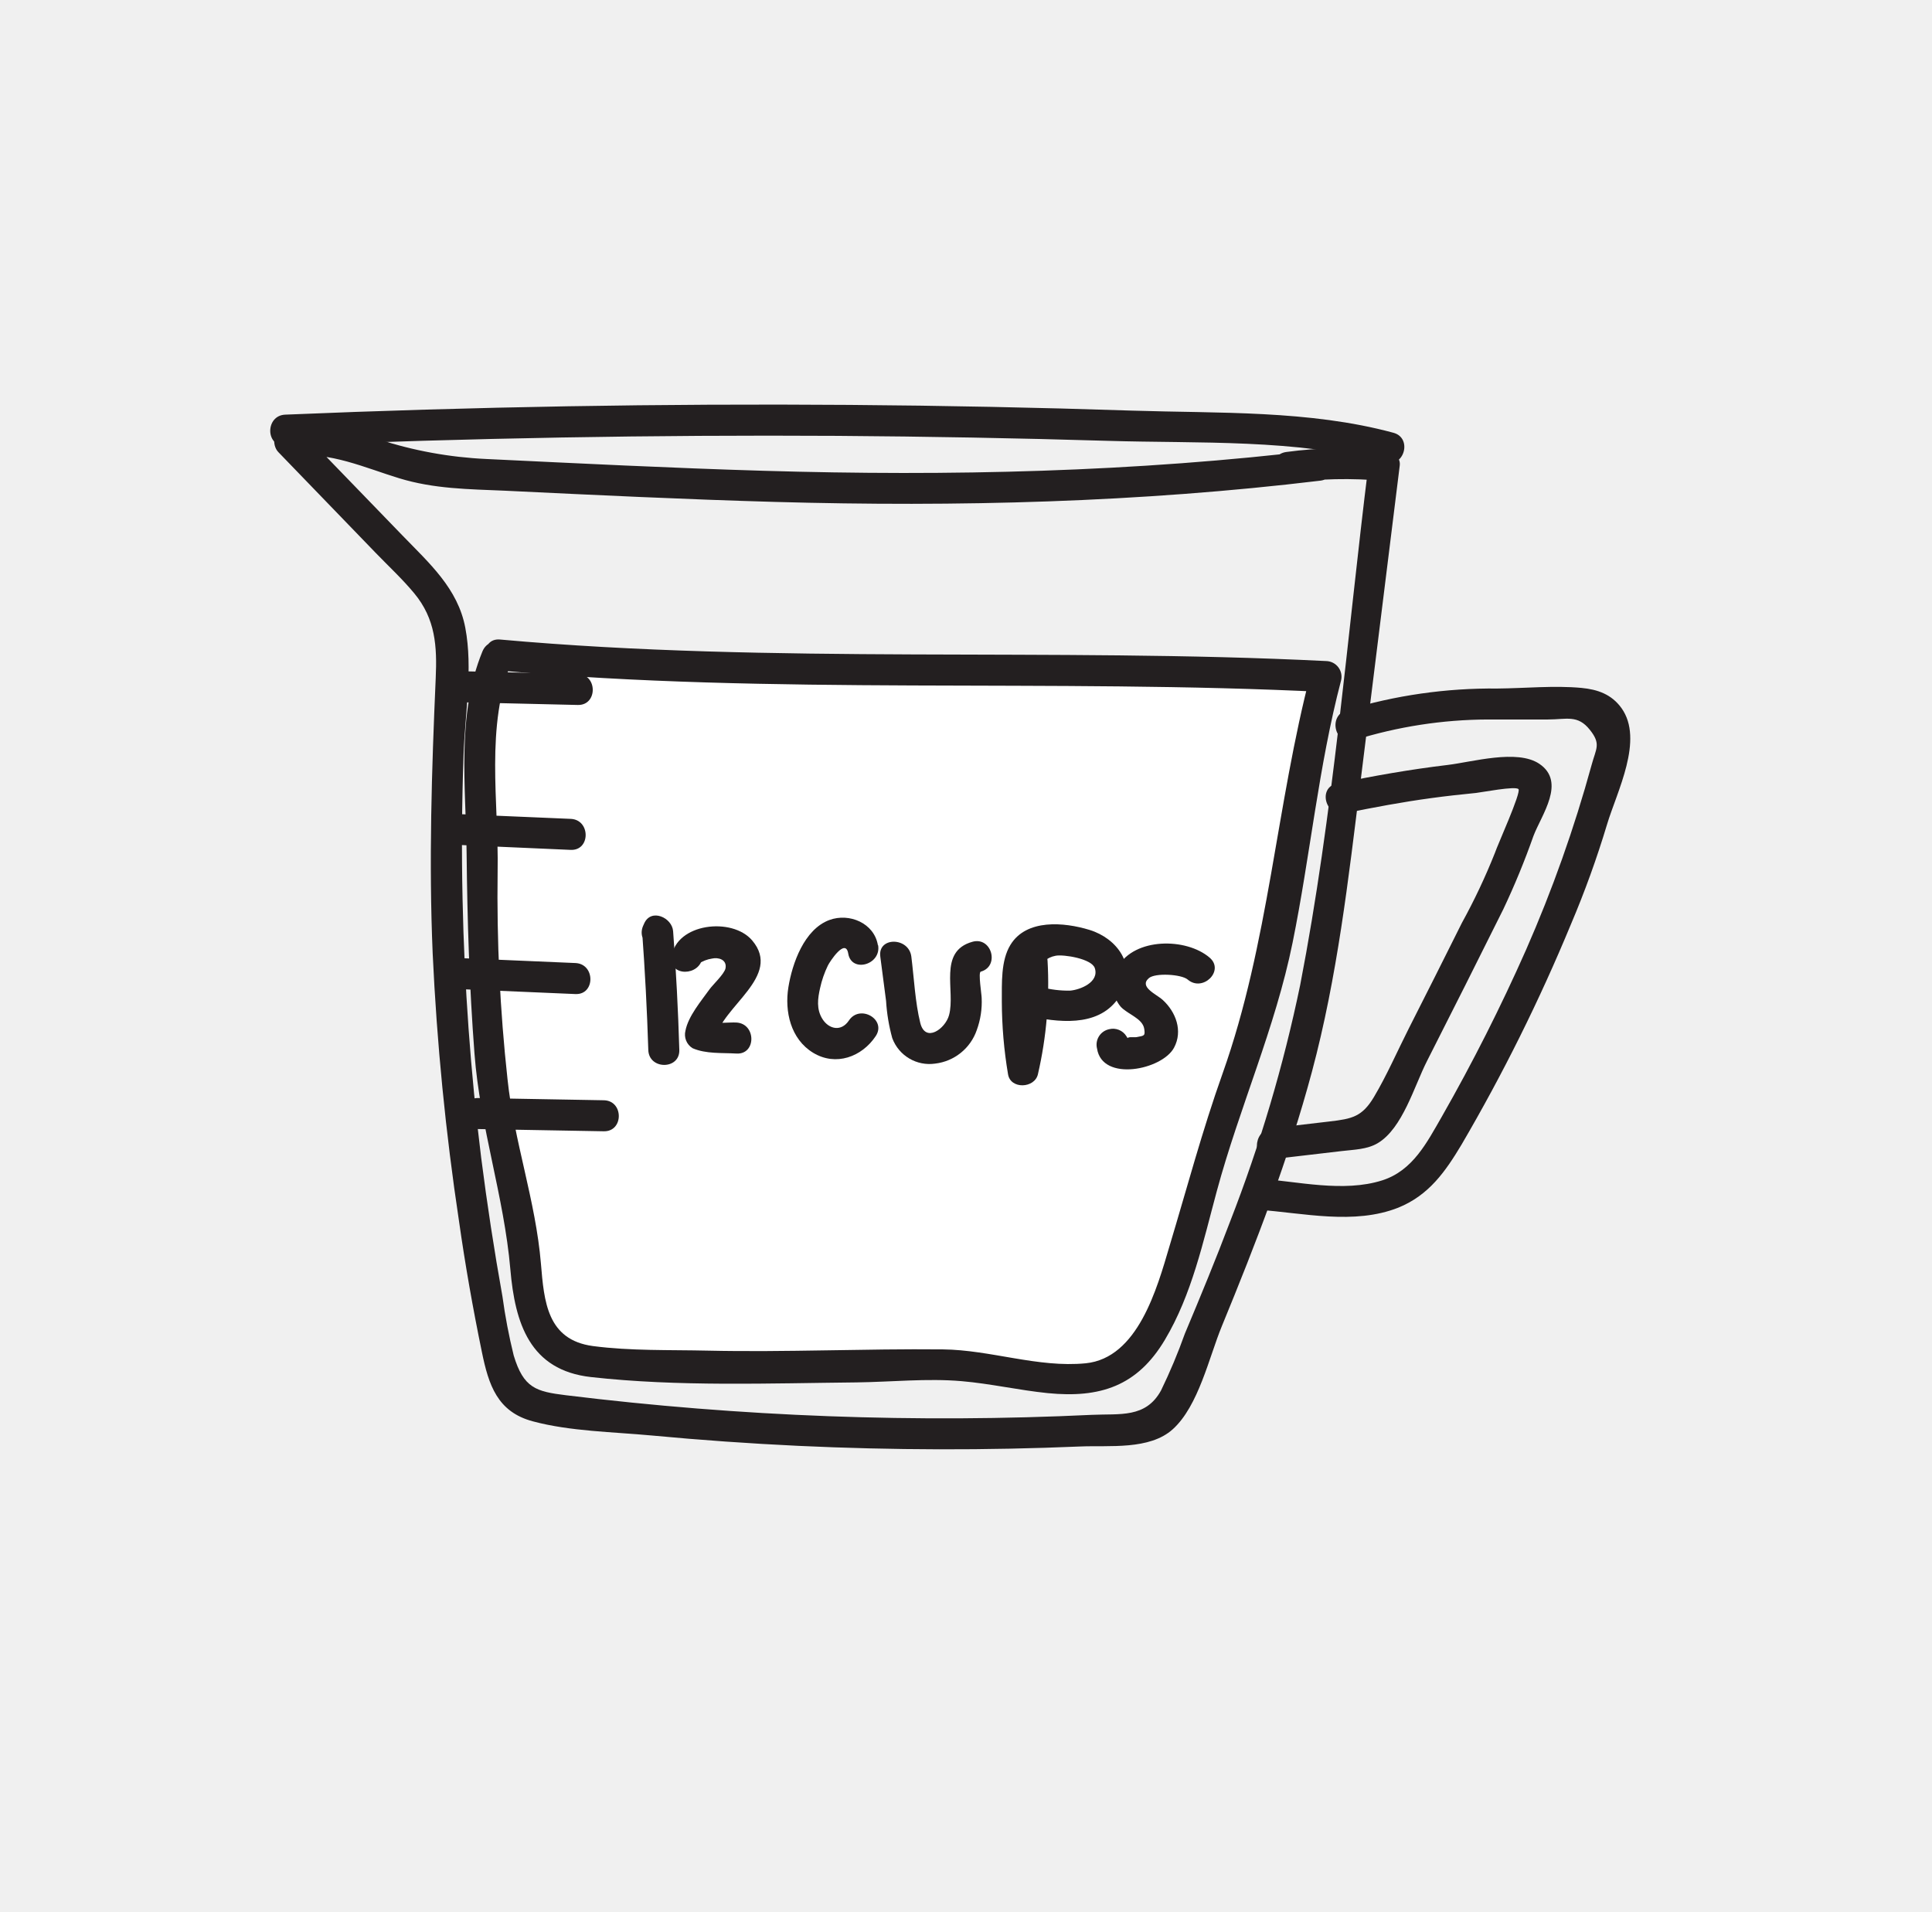
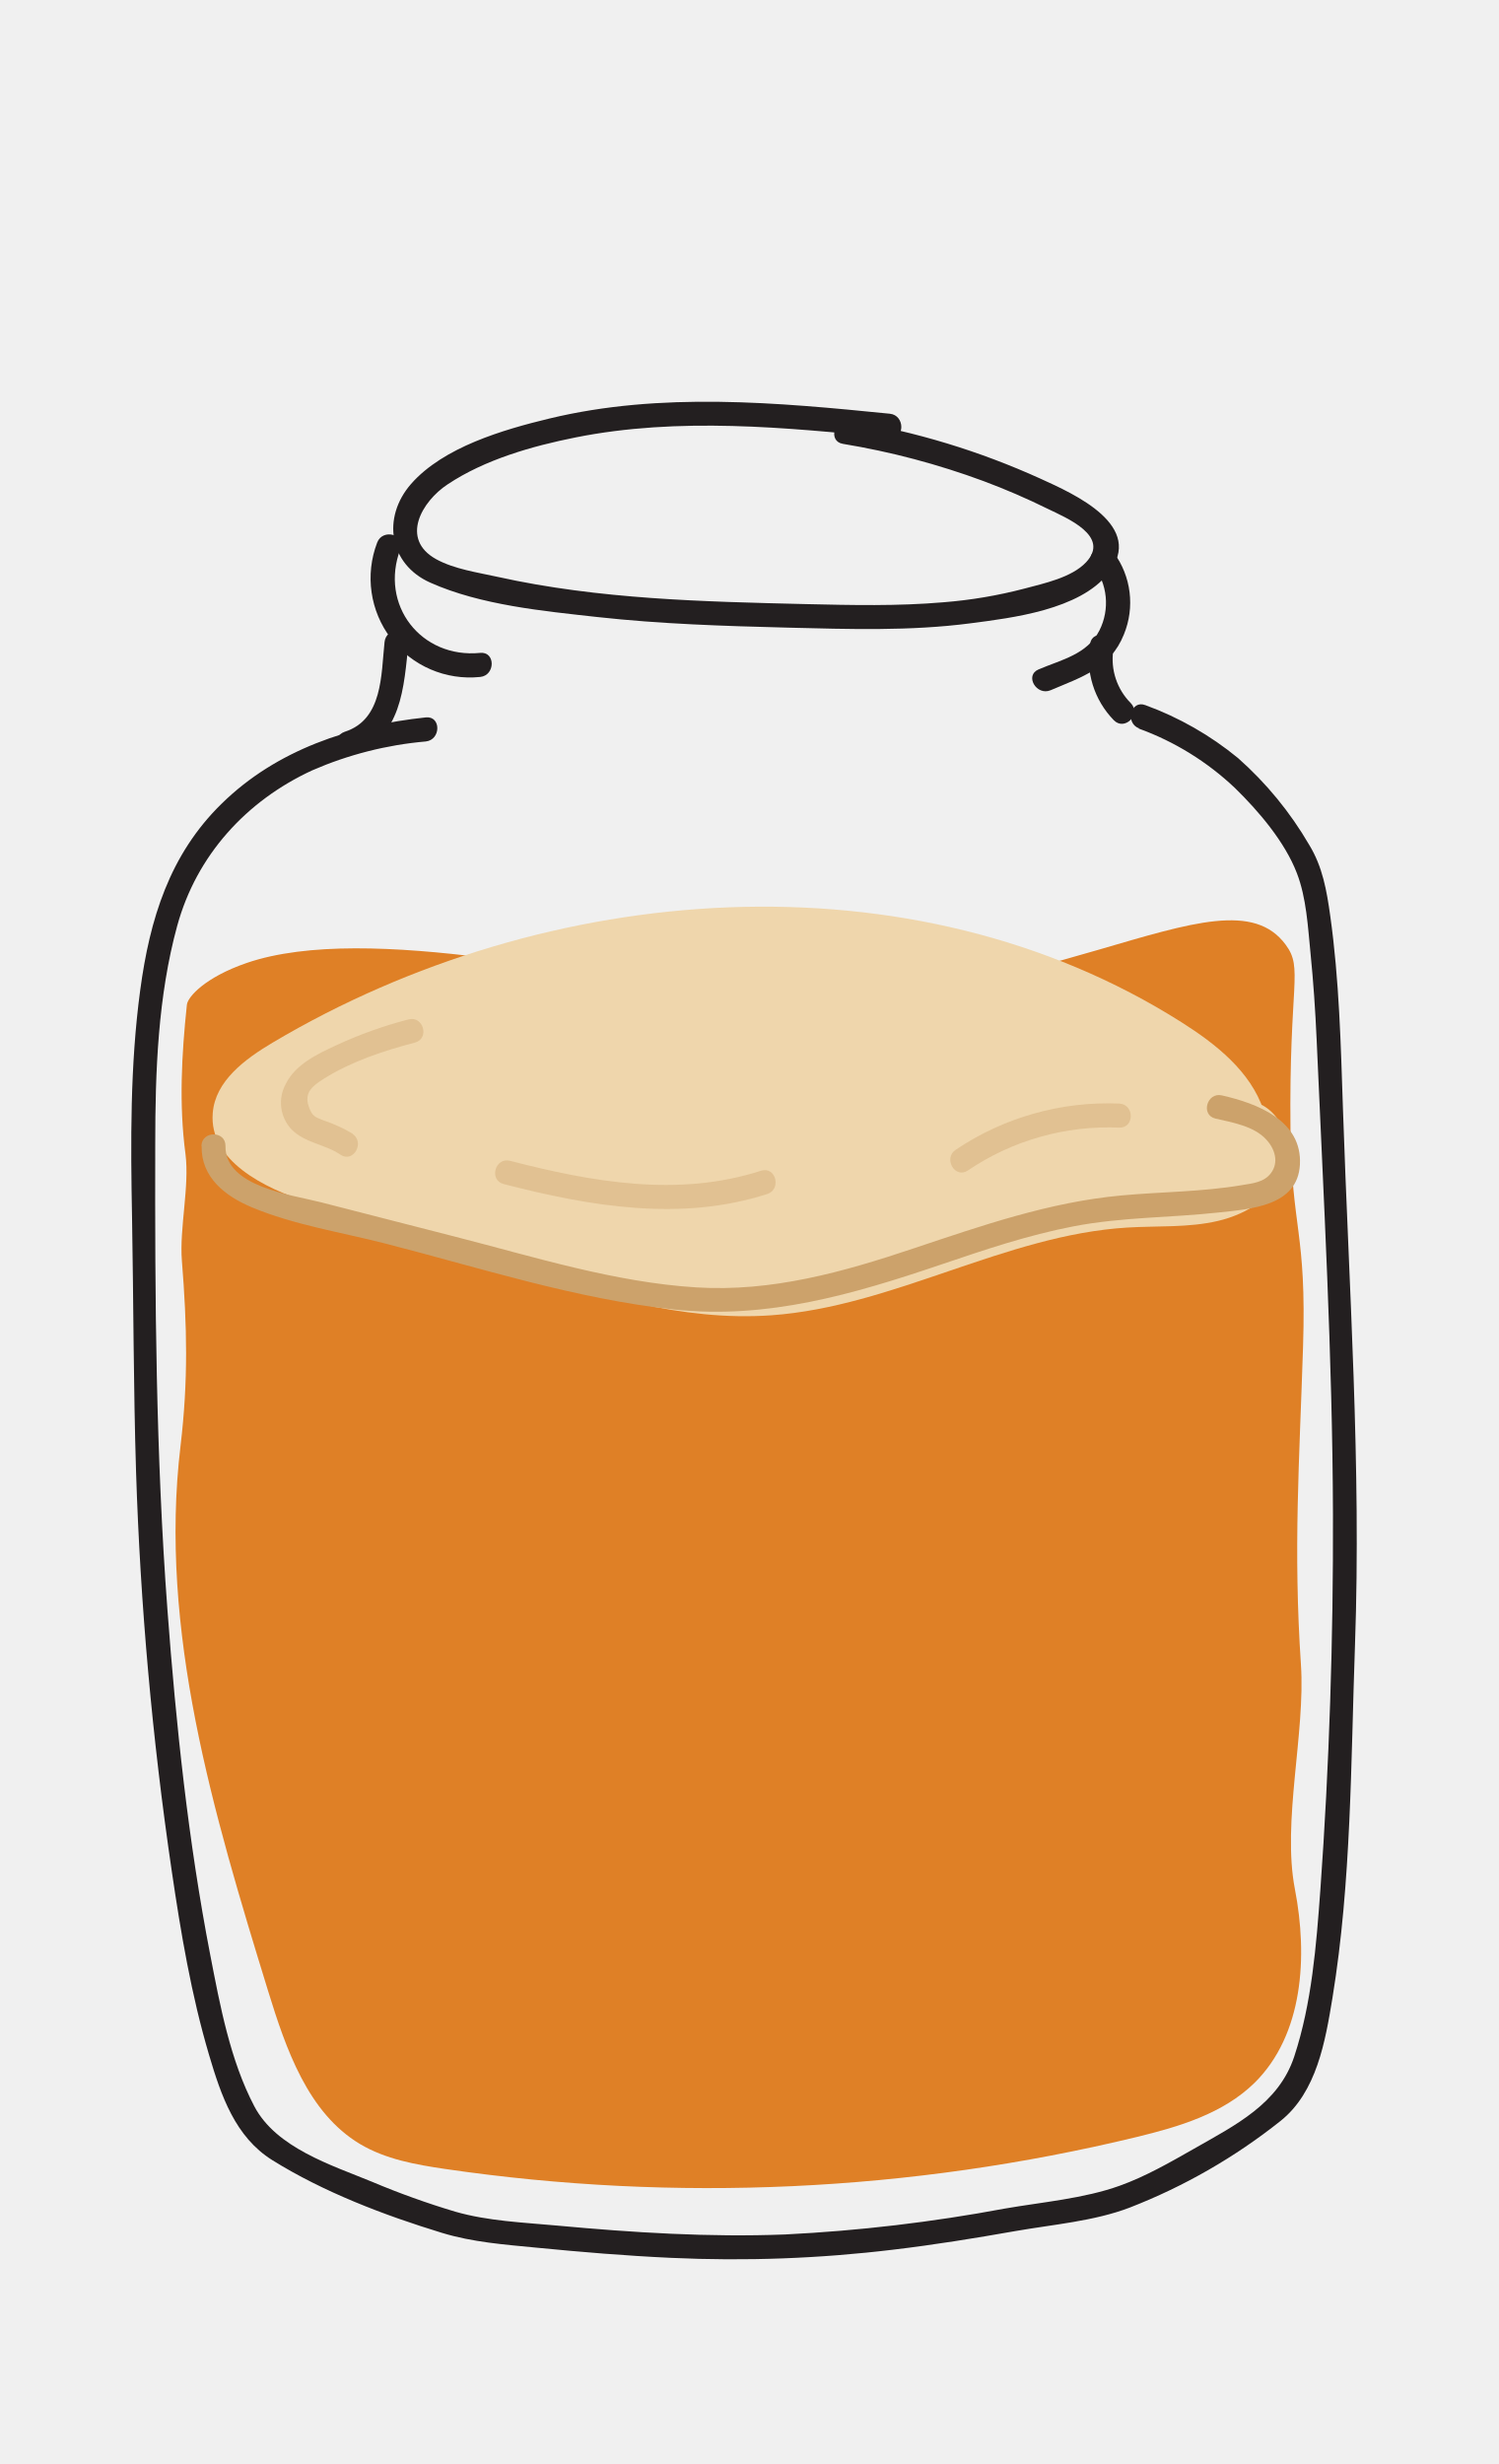
- <svg xmlns="http://www.w3.org/2000/svg" id="Layer_1" data-name="Layer 1" viewBox="0 0 311.45 308.18">
+ <svg xmlns="http://www.w3.org/2000/svg" id="Layer_1" data-name="Layer 1" viewBox="0 0 311.45 512.17">
  <defs>
-     <style>.cls-1{fill:#231f20;}.cls-2{fill:#fff;}</style>
+     <style>.cls-1{fill:#231f20;}.cls-2{fill:#df8026;}.cls-3{fill:#efd6ac;}.cls-4{fill:#cca26b;}.cls-5{opacity:0.4;}</style>
  </defs>
-   <path class="cls-1" d="M212.79,72.51C183,76.1,153.07,76.78,123.1,75.89c-14.9-.44-29.8-1.19-44.69-1.9A65.73,65.73,0,0,1,61,70.81c-4.92-1.53-9.82-2.83-15-2.09-2,.28-2.28,3-1.11,4.18l15.7,16.25c2.07,2.14,4.28,4.19,6.18,6.48,3.44,4.14,3.7,8.55,3.47,13.7-.65,14.82-1.12,29.54-.49,44.37A419.14,419.14,0,0,0,74,196.88c1,7.05,2.24,14.07,3.68,21.05,1.09,5.32,2.49,9.67,8.23,11.19,6,1.61,12.94,1.7,19.16,2.28q11.81,1.11,23.65,1.67,22.7,1.06,45.43.1c4.65-.2,11.17.61,14.92-2.79,4.15-3.76,5.85-11.64,7.9-16.61,5.52-13.42,10.77-27,14.52-41,4.1-15.32,5.88-31,7.83-46.75l6.33-51c.17-1.43-1.3-2.39-2.5-2.5a70.66,70.66,0,0,0-15.79.34c-3.14.42-3.18,5.43,0,5a70.66,70.66,0,0,1,15.79-.34L220.6,75c-3.46,27.84-5.66,56.22-11,83.77a238.18,238.18,0,0,1-11.3,38.14C196,203,193.52,209,191,215a89.7,89.7,0,0,1-3.84,9.15c-2.47,4.48-6.61,3.71-11.12,3.92a500.62,500.62,0,0,1-84.8-3.16c-4.8-.59-6.84-1.13-8.43-6.42A90.11,90.11,0,0,1,81,209q-2-11.15-3.43-22.37a408.23,408.23,0,0,1-3-41.63q-.26-11.65.16-23.31c.23-6.64,1.53-13.9.28-20.49-1.19-6.34-5.83-10.43-10.13-14.88L48.48,69.37l-1.11,4.17c5.67-.81,11.66,1.94,17,3.56,5.6,1.71,11.13,1.75,17,2,14.53.7,29.07,1.4,43.62,1.81,29.36.82,58.69.09,87.87-3.43,3.15-.38,3.19-5.38,0-5Z" />
-   <path class="cls-1" d="M216.84,131.09c4.61-.94,9.24-1.81,13.91-2.44,2.39-.33,4.8-.59,7.21-.83.89-.09,6.37-1.16,6.83-.61s-3.38,9-3.81,10.3a99.41,99.41,0,0,1-5.31,11.25q-4.24,8.51-8.55,17c-1.86,3.67-3.53,7.54-5.63,11.07-1.9,3.19-3.53,3.52-7.08,3.94l-9.4,1.1c-3.16.37-3.2,5.37,0,5l11.28-1.32c2-.24,4.09-.25,5.82-1.28,4-2.39,5.87-9.18,7.92-13.21q6.22-12.24,12.33-24.53a123.84,123.84,0,0,0,4.84-11.77c1.29-3.4,5.31-8.7.94-11.64-3.57-2.4-10.82-.28-14.78.19-6,.72-11.93,1.75-17.85,3-3.15.65-1.82,5.47,1.33,4.82Z" />
-   <path class="cls-1" d="M202.76,195c7.36.53,15.53,2.49,22.66-.33,4.93-2,7.59-5.82,10.2-10.18A289.15,289.15,0,0,0,253.24,149a155.94,155.94,0,0,0,5.82-16.09c1.58-5.28,6-13.65,2.33-18.77-1.6-2.22-3.83-3-6.45-3.25-4.38-.41-9.11.06-13.52.1A80.83,80.83,0,0,0,217,114.49c-3,1-1.74,5.8,1.33,4.82a72.94,72.94,0,0,1,21.5-3.33c3.23,0,6.46,0,9.7,0,3,0,4.8-.81,6.76,1.66,1.85,2.31,1,3,.28,5.69A215.93,215.93,0,0,1,246,153.13,296.15,296.15,0,0,1,232.43,180c-2.41,4.18-4.67,8.69-9.6,10.27-6.29,2-13.66.16-20.07-.3-3.21-.23-3.19,4.77,0,5Z" />
-   <path class="cls-2" d="M80.58,105.59c44.54,4.11,88.49,1.16,133.16,3.47-4.72,17.46-5.72,39.19-11.61,57-2.85,8.66-6.07,16.45-8.42,25.26s-6,25.14-13.92,29.66c-6.13,3.5-20.71-1.23-27.77-1q-26.93.89-53.86-.34c-2.89-.13-6-.33-8.35-2-4-2.73-4.72-8.28-5-13.13-.84-13-4.85-20.38-5.69-33.38-.52-8.1-2-19.73-1.46-27.83.7-11.69-2.2-27,2.56-37.72" />
-   <path class="cls-1" d="M80.58,108.09c44.29,4,88.8,1.26,133.16,3.47l-2.41-3.17c-5.64,21.5-6.75,43.58-14.24,64.65-3.28,9.2-5.75,18.51-8.56,27.84-2,6.78-5.09,18.05-13.52,18.88-7.68.75-15.32-2.16-23-2.24-12.63-.13-25.26.48-37.9.2-6.12-.14-12.47.06-18.54-.74-7.36-1-7.86-7.15-8.37-13.29-.84-10.11-4.34-19.71-5.39-29.77a274.13,274.13,0,0,1-1.59-33.4c.21-11.35-2.06-23.36,2.37-34.18,1.22-3-3.62-4.27-4.82-1.33-4.21,10.29-2.66,21.71-2.55,32.52s.44,21.47,1.27,32.31c.89,11.8,4.76,23,5.78,34.76.75,8.71,3.13,16.28,13,17.38,14.05,1.57,28.7,1,42.82.86,5.61-.07,11.35-.68,16.93-.2,4.66.4,9.24,1.46,13.89,1.93,8.43.83,14.43-1.12,18.88-8.6,4.35-7.29,6.17-15.84,8.36-23.94,3.66-13.55,9.43-26.3,12.23-40.11,2.84-14,4.16-28.33,7.8-42.2a2.53,2.53,0,0,0-2.41-3.16c-44.36-2.21-88.87.52-133.16-3.47-3.2-.29-3.18,4.71,0,5Z" />
-   <path class="cls-1" d="M108,151.76l.17-.39-4.66-1.26q.7,9.55,1,19.14c.09,3.21,5.09,3.22,5,0q-.28-9.58-1-19.14c-.16-2.2-3.55-3.74-4.66-1.26l-.17.38c-1.29,2.92,3,5.46,4.32,2.53Z" />
-   <path class="cls-1" d="M141.52,152.36c-.59-3.55-4.6-5.24-7.81-4.06-4.07,1.5-6,7-6.62,10.86s.35,8.34,4,10.55,7.84.67,10.08-2.69c1.79-2.68-2.54-5.19-4.32-2.52-1.24,1.86-3.22,1.4-4.25-.21s-.77-3.36-.4-5a16.26,16.26,0,0,1,1.26-3.65c.28-.58,2.84-4.54,3.28-1.93.52,3.17,5.34,1.82,4.82-1.33Z" />
-   <path class="cls-1" d="M141.91,154.21l.93,7.14a29.22,29.22,0,0,0,1,6,6.39,6.39,0,0,0,6.92,4.1,8.09,8.09,0,0,0,6.7-5.4,13.23,13.23,0,0,0,.79-5.18c0-.53-.58-4.12-.15-4.24,3.1-.85,1.78-5.68-1.33-4.82-5.61,1.55-2.7,7.89-3.78,11.84-.59,2.18-3.82,4.54-4.64,1.23s-1-7.2-1.44-10.7c-.42-3.15-5.42-3.19-5,0Z" />
-   <path class="cls-1" d="M163.87,154.83a59.85,59.85,0,0,1-1.37,17h4.82c-.71-4.48-3.12-16.69,2.88-17.77,1.3-.23,5.79.48,6.29,2,.74,2.26-2.33,3.49-4,3.63a17.3,17.3,0,0,1-4.64-.57c-3.14-.62-4.49,4.19-1.33,4.82,5.05,1,11.28,1.48,14.22-3.76,2.56-4.56-.65-8.91-5.1-10.28-4.11-1.26-10.17-1.79-12.74,2.39-1.59,2.58-1.38,6.27-1.4,9.18a71.5,71.5,0,0,0,1,11.69c.39,2.47,4.3,2.3,4.82,0a64.74,64.74,0,0,0,1.55-18.3c-.19-3.2-5.19-3.22-5,0Z" />
-   <path class="cls-1" d="M46,71.84Q90.48,70,135,70.26q21.77.15,43.52.8c14.69.45,30.49-.35,44.77,3.52,3.11.84,4.43-4,1.33-4.82-13.55-3.67-28.23-3.12-42.15-3.57q-22.74-.75-45.49-.92-45.51-.34-91,1.57c-3.21.13-3.23,5.13,0,5Z" />
-   <path class="cls-1" d="M74.8,113.21l18.34.43c3.22.08,3.22-4.92,0-5l-18.34-.43c-3.21-.08-3.21,4.92,0,5Z" />
-   <path class="cls-1" d="M72.51,136.14,92,137c3.22.13,3.21-4.87,0-5l-19.47-.83c-3.22-.14-3.21,4.86,0,5Z" />
-   <path class="cls-1" d="M73.66,159.42l19.1.82c3.22.14,3.22-4.86,0-5l-19.1-.82c-3.22-.13-3.21,4.87,0,5Z" />
-   <path class="cls-1" d="M77.09,182l20.25.36c3.22.06,3.22-4.94,0-5L77.09,177c-3.21-.06-3.21,4.94,0,5Z" />
-   <path class="cls-1" d="M113.27,154.27l.09-.68-.74,1.77a5.28,5.28,0,0,1,2.16-.84c1-.23,2.43.14,2.18,1.56-.16.89-2.08,2.69-2.57,3.38-1.36,1.9-3.44,4.35-3.89,6.68a2.57,2.57,0,0,0,1.15,2.83c2.15.94,4.75.72,7.07.86,3.21.19,3.2-4.81,0-5-1.13-.07-3.54.26-4.55-.18l1.15,2.82c1-5.25,10.85-10.07,5.94-15.87-3.25-3.83-12.29-2.76-13,2.67-.41,3.18,4.59,3.15,5,0Z" />
-   <path class="cls-1" d="M195,154.37c-3.78-3.24-12.07-3.24-14.78,1.45a5.55,5.55,0,0,0,.39,6.4c1.08,1.26,3.59,1.91,3.85,3.64.17,1.14,0,1.09-1.23,1.32-.51.1-1.68-.24-1.56.52l-1.75,3.08.19-.05-2.82-1.15.08.14c1.61,2.79,5.93.27,4.32-2.52l-.09-.14a2.55,2.55,0,0,0-2.82-1.15l-.19.05a2.55,2.55,0,0,0-1.74,3.07c.84,5.43,10.5,3.43,12.41-.14,1.45-2.7.31-5.75-1.82-7.7-1-.92-3.88-2.1-2.24-3.51,1-.89,5.26-.64,6.26.22,2.43,2.09,6-1.43,3.54-3.53Z" />
+   <path class="cls-1" d="M185,86c-23.45-2.35-47.64-4.59-70.81,1-9.56,2.31-22,5.92-28.74,13.59-6.11,7-4.59,16.7,4,20.52,10.51,4.68,23.42,5.89,34.76,7.15,13.13,1.45,26.35,1.87,39.54,2.2,12.67.31,25.42.75,38-.9,8.79-1.14,22.61-2.82,28.6-10.34,7.9-9.91-7.06-16.54-14.06-19.72a158.18,158.18,0,0,0-39.74-12.06c-3.15-.52-4.5,4.3-1.33,4.82A158.06,158.06,0,0,1,204.45,100c4.54,1.69,9,3.62,13.32,5.75,4,1.94,13.09,5.67,8,11.12-3,3.2-8.8,4.4-12.87,5.49a96.28,96.28,0,0,1-16.78,2.83c-9.51.82-19.08.6-28.62.38-21.39-.51-43-1-64-5.65-4.14-.92-9.07-1.61-12.84-3.69-7.52-4.18-3-12,2.39-15.55,7.75-5.16,17.53-7.94,26.57-9.75,21.49-4.29,43.75-2.09,65.36.07,3.19.32,3.17-4.69,0-5Z" />
+   <path class="cls-1" d="M78.41,112.77a20.64,20.64,0,0,0,21.41,27.94c3.17-.31,3.21-5.31,0-5-12.32,1.22-21-10-16.58-21.61,1.14-3-3.7-4.32-4.83-1.33Z" />
+   <path class="cls-1" d="M227.2,117.44a12.76,12.76,0,0,1,1.34,13.61c-2.55,5-7.9,6.07-12.66,8.1-2.95,1.26-.41,5.56,2.52,4.32,6.47-2.76,12.4-4.52,15.23-11.6a17.43,17.43,0,0,0-2.11-17c-1.92-2.53-6.27,0-4.32,2.52Z" />
+   <path class="cls-1" d="M79.94,133.44c-.73,6.8-.34,16.12-8.26,18.66-3.05,1-1.75,5.81,1.33,4.82,10.59-3.4,10.93-14.11,11.93-23.48.34-3.2-4.67-3.18-5,0Z" />
+   <path class="cls-1" d="M226.6,133.81a18.3,18.3,0,0,0,4.93,15.89c2.24,2.32,5.78-1.22,3.54-3.54a12.94,12.94,0,0,1-3.65-11c.48-3.15-4.34-4.5-4.82-1.33Z" />
+   <path class="cls-1" d="M236.72,151.44a57.72,57.72,0,0,1,20,12.36c4.91,4.79,10.38,11.2,12.86,17.68,2,5.15,2.3,11.19,2.84,16.62.6,5.94,1,11.9,1.27,17.86,1.44,32.88,3.3,65.9,3.4,98.81.08,25.9-.76,52.2-2.62,78.05-.84,11.54-1.78,23.56-5.42,34.62-3.25,9.89-12.29,14.31-20.9,19.23-4.93,2.8-10,5.73-15.37,7.65-7.47,2.69-16.11,3.4-23.92,4.76a340.32,340.32,0,0,1-45.66,5.38c-15.79.61-31.58-.39-47.3-1.84-7.11-.66-14.38-.92-21.27-2.9a167.74,167.74,0,0,1-17.24-6.19c-8.53-3.51-20-7.07-24.54-15.74-5-9.54-7.11-20.93-9.14-31.41-4.58-23.65-7.12-47.84-8.91-71.84-2.4-32.11-2.61-64.6-2.53-96.79,0-15.09.56-30.69,4.57-45.32s14.37-26,28.08-32.31a75.58,75.58,0,0,1,23.6-6c3.17-.34,3.2-5.34,0-5-15.66,1.67-31,6.7-42.44,17.93C35.22,177.65,31.13,191.1,29.15,205.8c-2.12,15.72-2,31.55-1.7,47.37.31,17.56.29,35.12.83,52.67a728.82,728.82,0,0,0,7.42,83.05c1.89,12.86,4.07,25.81,7.77,38.29,2.48,8.37,5.4,17,13.12,21.82,10.68,6.66,23.3,11.47,35.3,15.13,6.42,1.95,12.93,2.42,19.6,3.07,9.3.91,18.62,1.69,28,2.12a277.06,277.06,0,0,0,46.25-1.71c8.46-1,16.89-2.37,25.29-3.85,7.81-1.37,16.4-2.05,23.82-4.89a120.37,120.37,0,0,0,31.33-18c7.54-6,9.33-16.6,10.81-25.63,3.95-24.13,3.81-49,4.68-73.4,1.32-37.13-1.26-74.12-2.5-111.21-.45-13.47-.77-26.92-2.65-40.29-.73-5.22-1.59-10.17-4.36-14.71a73.23,73.23,0,0,0-14.81-18.06,65.89,65.89,0,0,0-19.26-11c-3-1.15-4.3,3.68-1.33,4.82Z" />
+   <path class="cls-2" d="M152,206.7c-27.06-2.88-75.48-15.22-100.77-6.52-8.51,2.93-12.2,7-12.38,8.66-1.1,10.36-1.66,20.76-.3,31,.88,6.72-1.28,15.47-.74,22.22,1.09,13.6,1.33,24.92-.28,38.46C32.93,338.84,44.4,377,55.72,413.81c3.74,12.15,8.3,25.38,19.1,31.84,5.35,3.19,11.62,4.3,17.76,5.2a378.42,378.42,0,0,0,143.67-6.64c8.85-2.15,18-4.85,24.57-11.3,10.09-10,11.07-26.19,8.36-40.22s2.21-32.46,1.25-46.72c-1.61-24-.32-42,.44-66s-2.39-24.49-2.61-45.19c-.33-30.52,2.71-33.42-1-38.41C254.28,178.7,214.91,213.39,152,206.7Z" />
+   <path class="cls-3" d="M262.66,230.77c-2.7-8.07-9.87-13.73-17.05-18.28-56-35.5-131.9-29.62-188.9,4.21-5.76,3.42-12,8-12.49,14.71-.76,9.8,10.56,15.53,19.92,18.53l41.78,13.38c17.67,5.66,35.86,11.39,54.36,10.08,25.45-1.79,48.61-16.69,74.07-18.24,6.3-.38,12.71.06,18.85-1.38s12.24-5.26,14.15-11.28-2.37-13.82-8.68-13.69" />
+   <path class="cls-4" d="M41.91,238.21c-.13,6.51,4.9,10.43,10.46,12.75,8.67,3.63,18.51,5.17,27.59,7.49,19.78,5.07,39.79,11.57,60.16,13.75,19.35,2.07,37.19-3.15,55.33-9.29,9.11-3.09,18.26-6.19,27.71-8,10-1.94,20.11-1.78,30.17-2.88,6.64-.73,16.41-1.3,16.89-9.93.51-9.21-8.9-12.74-16.22-14.41-3.13-.72-4.47,4.1-1.33,4.82,3.51.8,8,1.58,10.53,4.33,1.86,2,2.67,4.78,1,7-1.44,1.94-3.82,2.13-6.1,2.51-8.25,1.4-16.66,1.37-25,2.14-15,1.38-29,6.27-43.17,11-14.71,4.94-29.51,9.08-45.18,8.11-17-1.06-33.57-6.3-49.94-10.49l-28.08-7.2c-6-1.55-20-3.19-19.86-11.7.06-3.22-4.94-3.22-5,0Z" />
+   <g class="cls-5">
+     <path class="cls-4" d="M232.67,229.39a56.66,56.66,0,0,0-34,9.6c-2.66,1.78-.16,6.11,2.52,4.31a52.12,52.12,0,0,1,31.46-8.91c3.22.12,3.21-4.88,0-5Z" />
+   </g>
+   <g class="cls-5">
+     <path class="cls-4" d="M158.19,243.35c-17.21,5.56-35.08,2.35-52.16-2.06-3.12-.8-4.45,4-1.33,4.83,17.91,4.62,36.78,7.88,54.82,2.06,3-1,1.74-5.82-1.33-4.83Z" />
+   </g>
+   <g class="cls-5">
+     <path class="cls-4" d="M73.29,235.65a29.57,29.57,0,0,0-5.94-2.73c-1.9-.77-2.43-.81-3.17-2.93-1-2.92.8-4.28,3.19-5.79,5.7-3.58,12.41-5.79,18.87-7.48,3.11-.81,1.8-5.64-1.33-4.82a87.92,87.92,0,0,0-15.17,5.44c-3.88,1.82-8.35,3.92-10.35,8a8.11,8.11,0,0,0,1.14,9.35c2.73,2.87,7.06,3.15,10.23,5.32,2.67,1.82,5.17-2.51,2.53-4.32Z" />
+   </g>
</svg>
